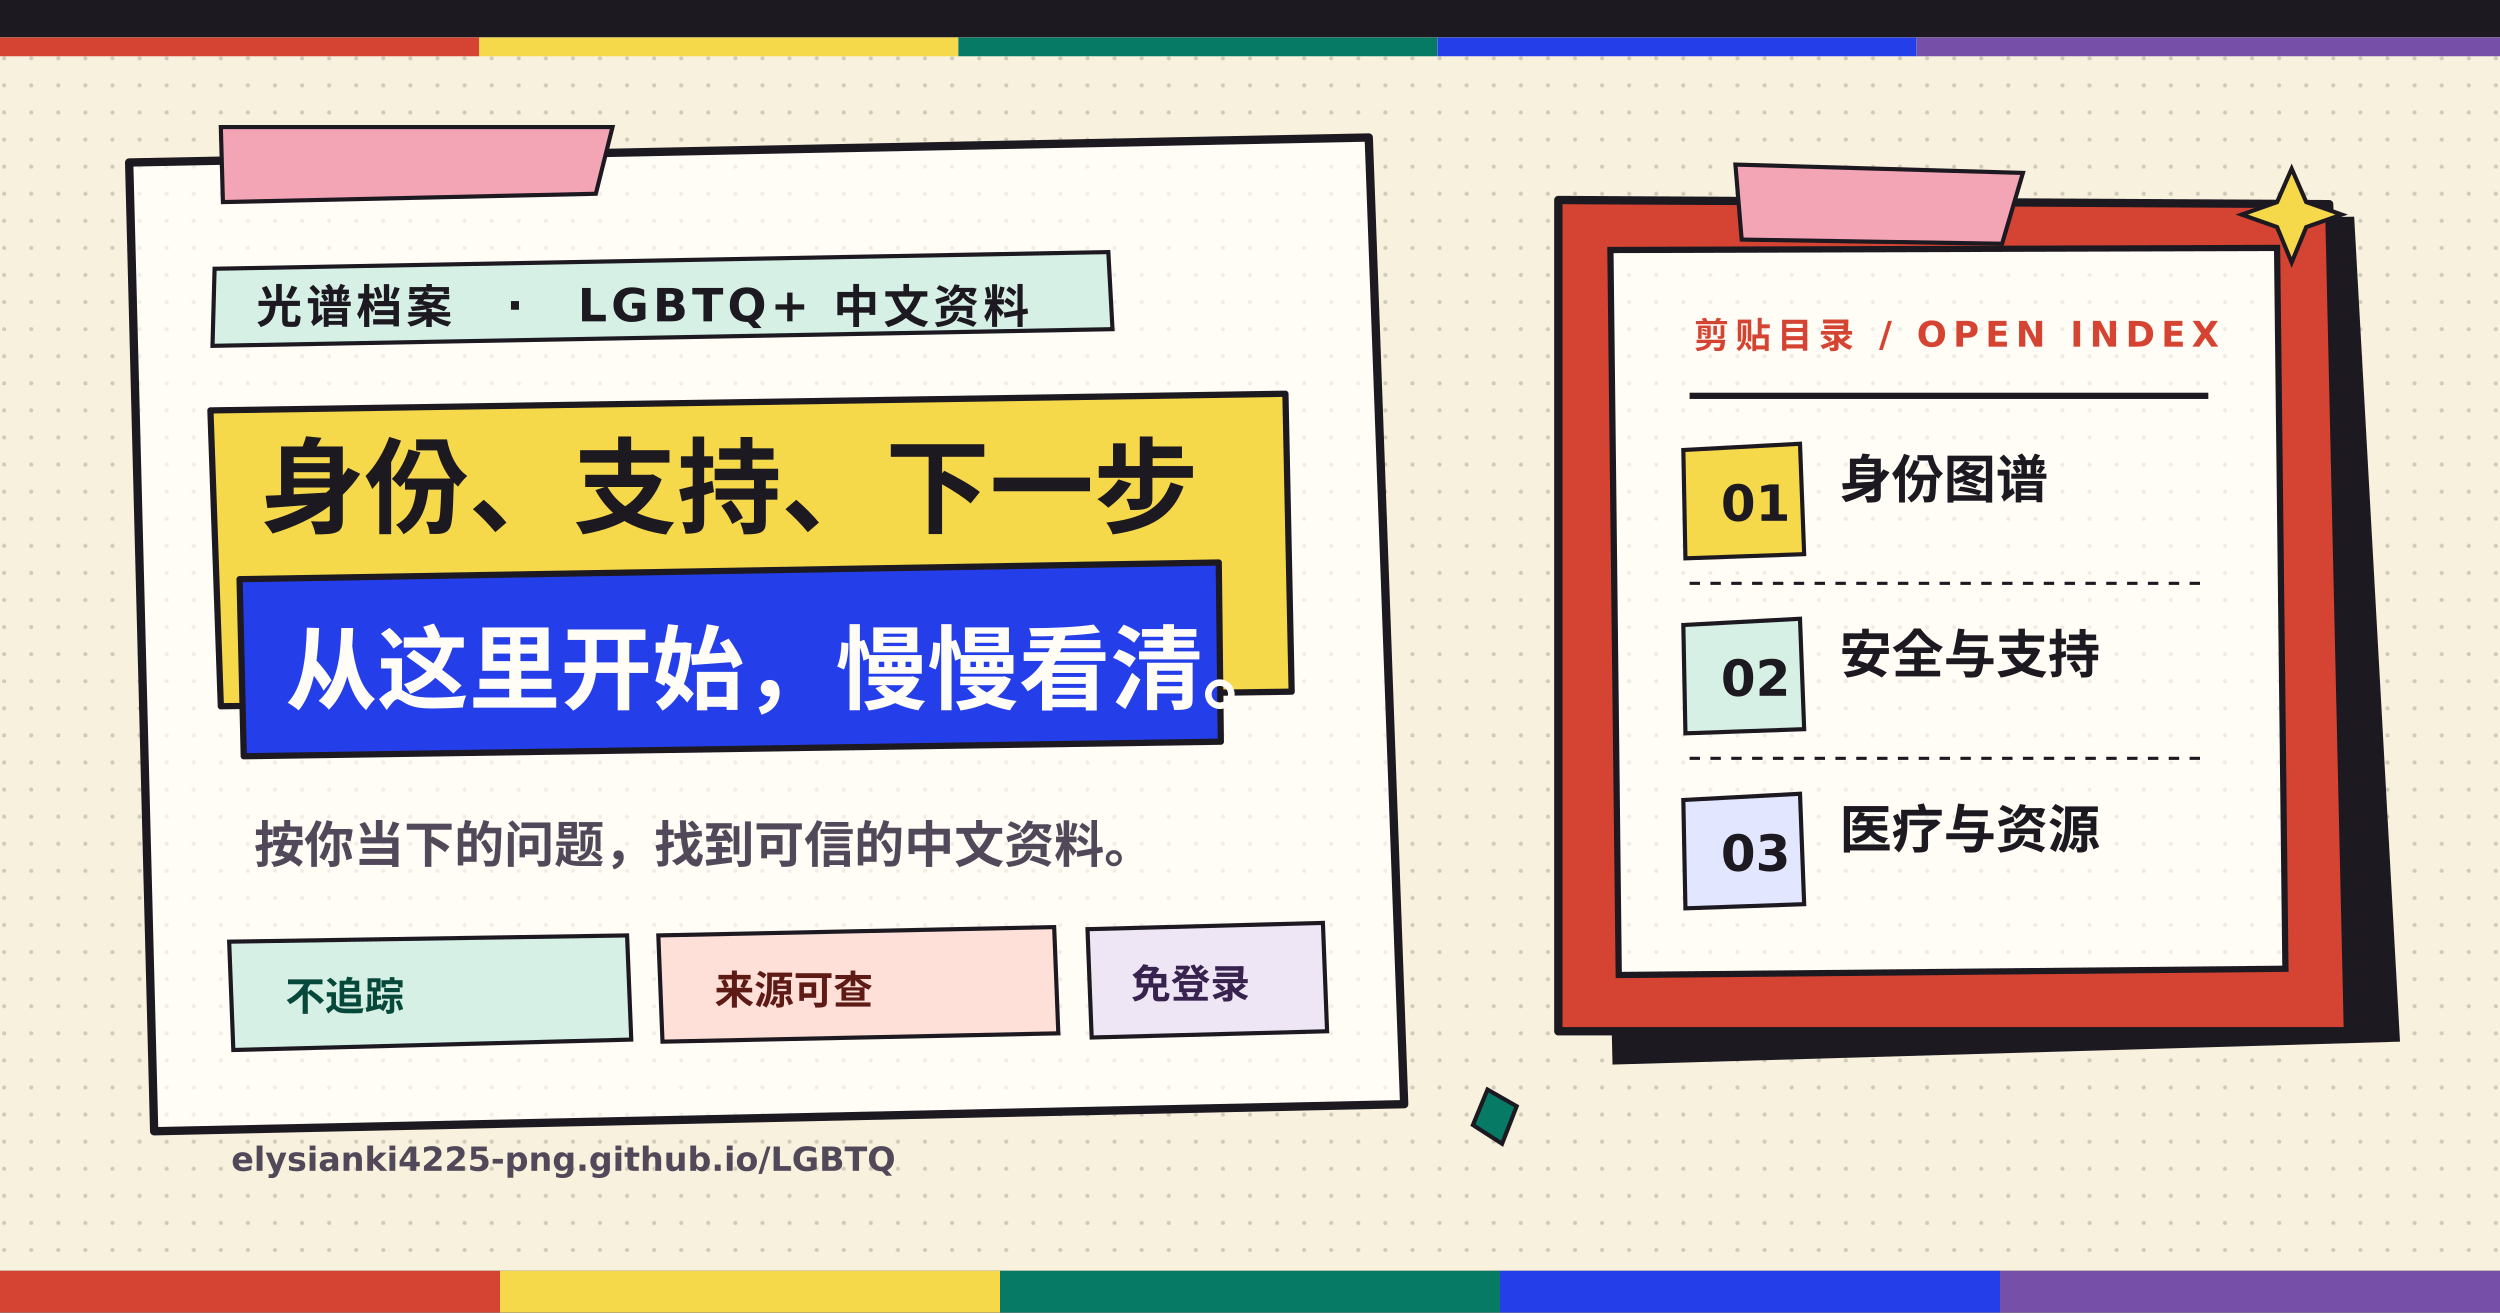
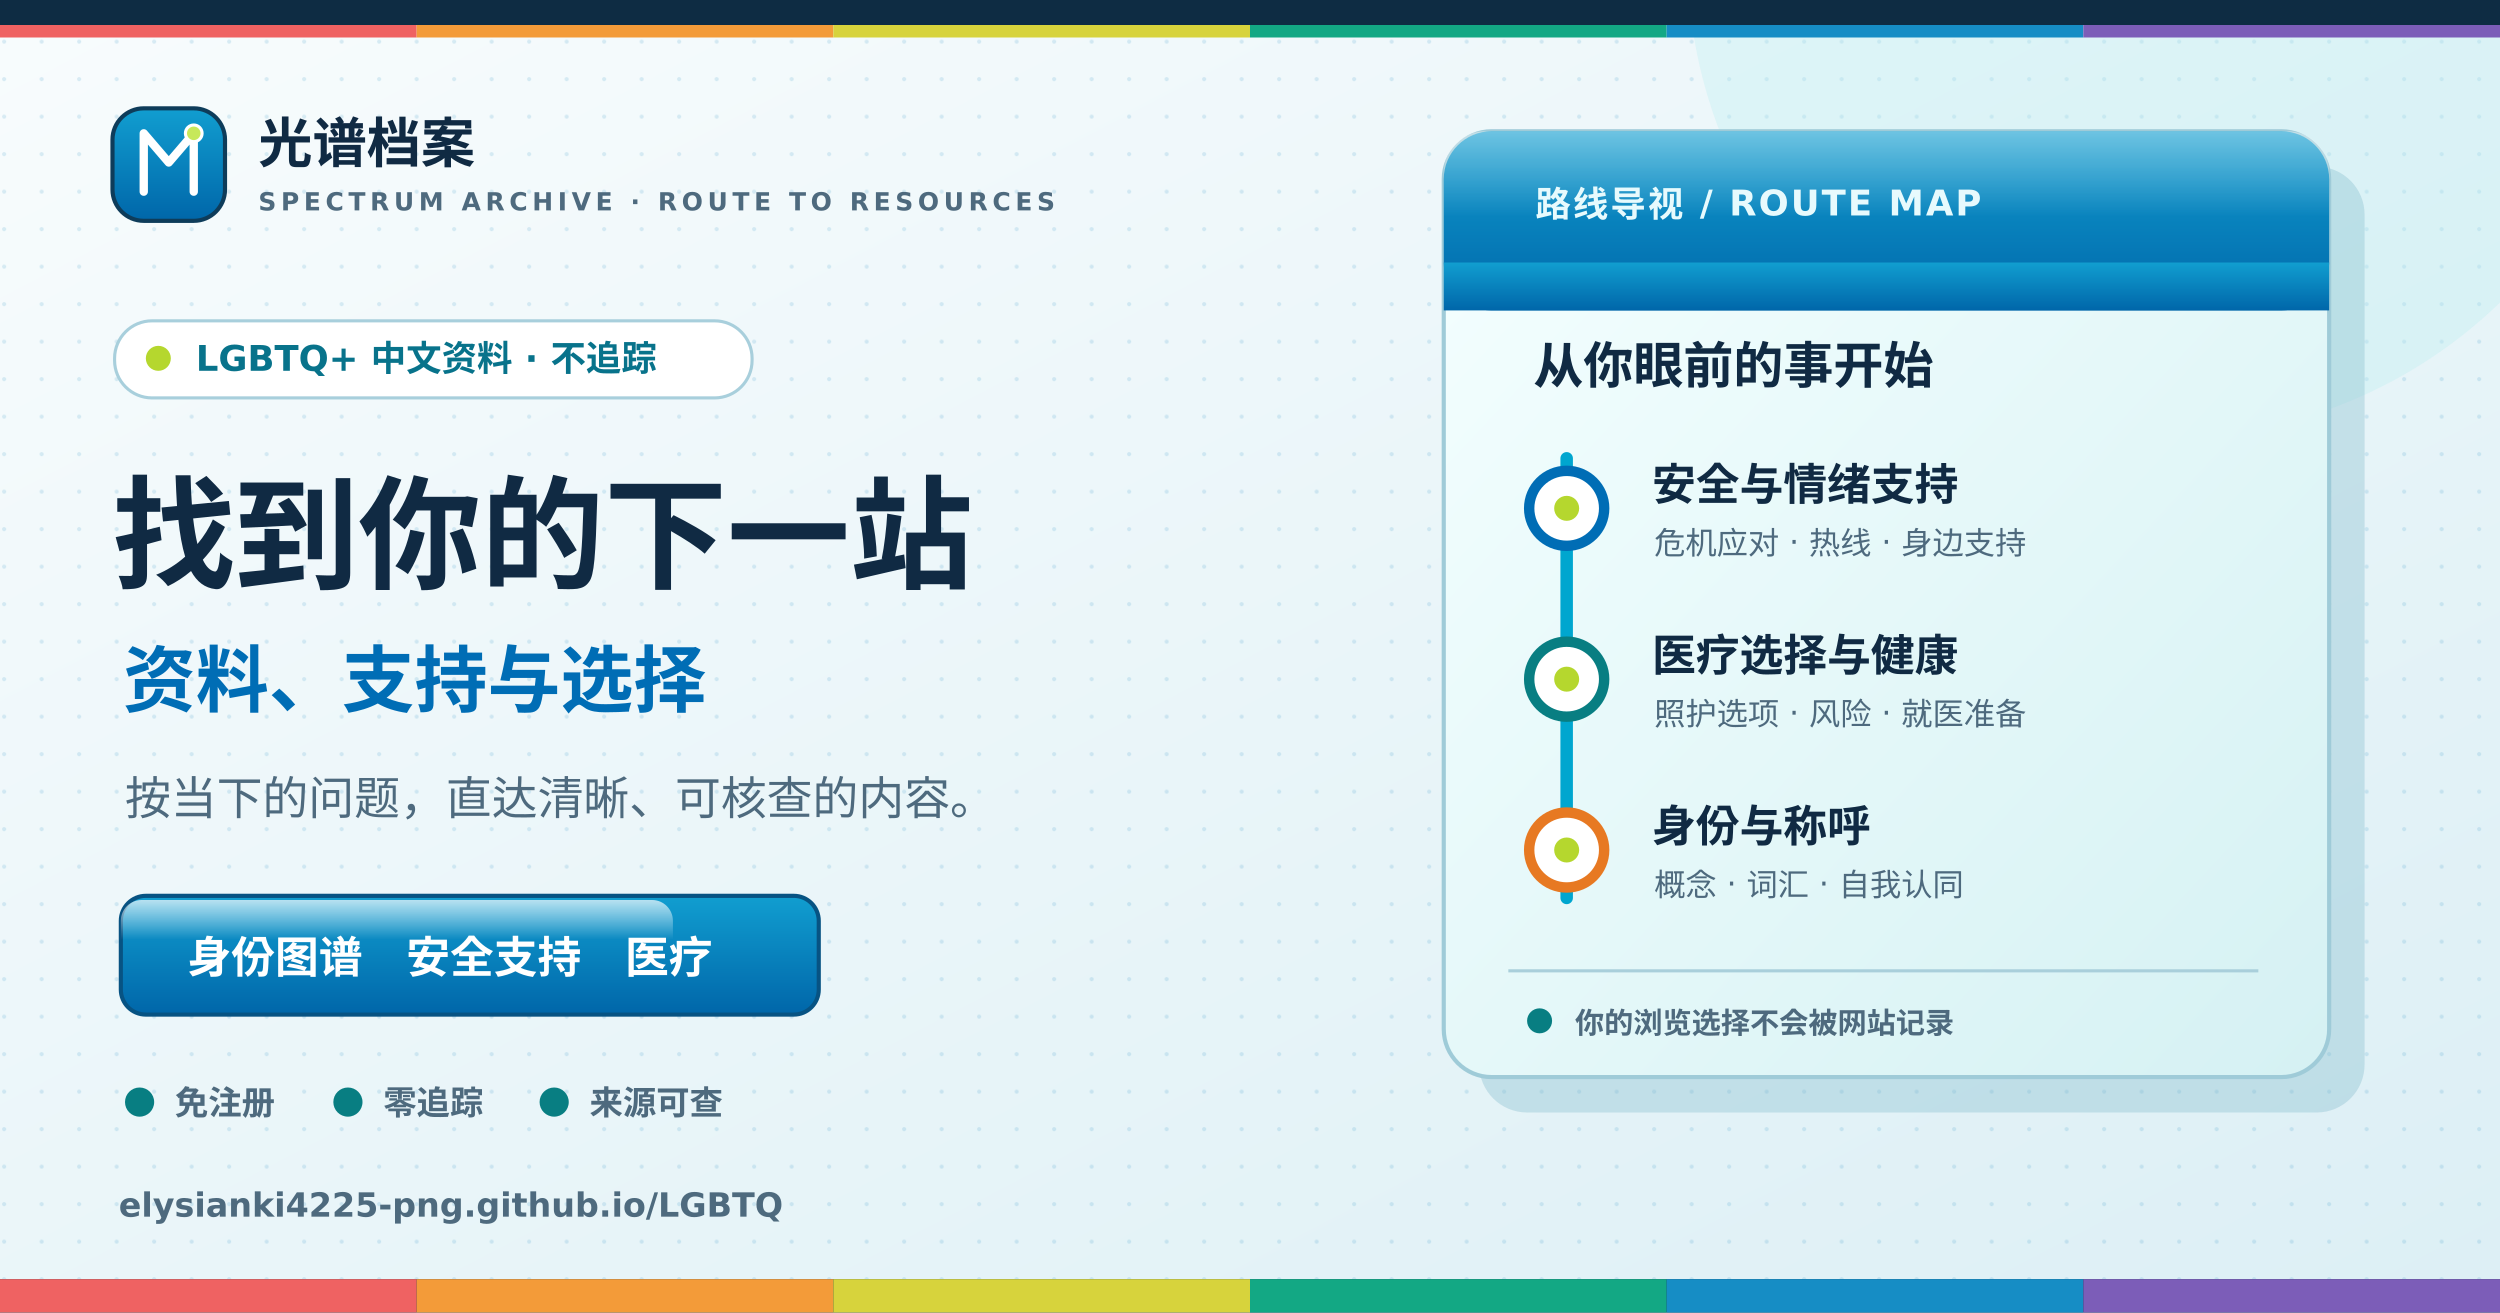
- <svg xmlns="http://www.w3.org/2000/svg" width="1200" height="630" viewBox="0 0 1200 630" role="img" aria-label="光谱档案：LGBTQ+ 中文资料与支持">
+ <svg xmlns="http://www.w3.org/2000/svg" width="1200" height="630" viewBox="0 0 1200 630" role="img" aria-label="光谱档案：LGBTQ+ 中文资料，找到你的下一站">
  <defs>
-     <pattern id="xerox" width="13" height="13" patternUnits="userSpaceOnUse">
-       <circle cx="2" cy="2" r="1" fill="#1C1921" opacity=".18" />
-     </pattern>
-     <pattern id="blue-hatch" width="10" height="10" patternUnits="userSpaceOnUse" patternTransform="rotate(35)">
-       <path d="M0 0v10" stroke="#1C1921" stroke-width="1" opacity=".2" />
+     <linearGradient id="sky" x1="0" y1="0" x2="1" y2="1">
+       <stop stop-color="#F8FCFD" />
+       <stop offset="1" stop-color="#DCEFF5" />
+     </linearGradient>
+     <linearGradient id="blue-panel" x1="0" y1="0" x2="0" y2="1">
+       <stop stop-color="#119ED0" />
+       <stop offset="1" stop-color="#0066A9" />
+     </linearGradient>
+     <linearGradient id="cyan-panel" x1="0" y1="0" x2="1" y2="1">
+       <stop stop-color="#F5FFFF" />
+       <stop offset="1" stop-color="#D5F1F3" />
+     </linearGradient>
+     <linearGradient id="gloss" x1="0" y1="0" x2="0" y2="1">
+       <stop stop-color="#FFFFFF" stop-opacity=".7" />
+       <stop offset="1" stop-color="#FFFFFF" stop-opacity="0" />
+     </linearGradient>
+     <pattern id="microdots" width="18" height="18" patternUnits="userSpaceOnUse">
+       <circle cx="2" cy="2" r="1" fill="#087DB8" opacity=".13" />
    </pattern>
  </defs>
-   <rect width="1200" height="630" fill="#F8F1DD" />
-   <rect width="1200" height="630" fill="url(#xerox)" />
-   <path d="M0 0h1200v18H0z" fill="#1C1921" />
-   <path d="M0 18h230v9H0z" fill="#D54432" />
-   <path d="M230 18h230v9H230z" fill="#F6D84B" />
-   <path d="M460 18h230v9H460z" fill="#067A64" />
-   <path d="M690 18h230v9H690z" fill="#243EEA" />
-   <path d="M920 18h280v9H920z" fill="#7650A8" />
-   <path d="M62 78 657 66l17 464-600 13Z" fill="#FFFDF5" stroke="#1C1921" stroke-width="4" stroke-linejoin="round" />
-   <path d="M62 78 657 66l17 464-600 13Z" fill="url(#xerox)" opacity=".38" />
-   <path d="m106 61 188 0-8 32-179 4Z" fill="#F4A5B5" stroke="#1C1921" stroke-width="2" />
-   <path d="M103 129 532 121l2 37-432 8Z" fill="#D7F0E5" stroke="#1C1921" stroke-width="2" />
-   <text x="123" y="155" font-family="Noto Sans SC,DejaVu Sans,sans-serif" font-size="22" font-weight="800" letter-spacing="2" fill="#1C1921">光谱档案　·　LGBTQ+ 中文资料</text>
-   <path d="m101 197 516-8 3 143-514 7Z" fill="#F6D84B" stroke="#1C1921" stroke-width="3" stroke-linejoin="round" />
-   <text x="125" y="252" font-family="Noto Sans SC,DejaVu Sans,sans-serif" font-size="50" font-weight="900" fill="#1C1921">身份、支持、下一步</text>
-   <path d="m115 278 470-8 1 86-469 7Z" fill="#243EEA" stroke="#1C1921" stroke-width="3" stroke-linejoin="round" />
-   <text x="137" y="337" font-family="Noto Sans SC,DejaVu Sans,sans-serif" font-size="44" font-weight="900" fill="#FFFDF5">从这里开始，慢慢看清。</text>
-   <text x="122" y="414" font-family="Noto Sans SC,DejaVu Sans,sans-serif" font-size="24" font-weight="600" fill="#514959">按你当下的问题，找到可信的中文资料。</text>
-   <path d="m110 452 191-3 2 50-191 5Z" fill="#D7F0E5" stroke="#1C1921" stroke-width="2" />
-   <text x="137" y="485" font-family="Noto Sans SC,DejaVu Sans,sans-serif" font-size="19" font-weight="800" fill="#064839">不追踪</text>
-   <path d="m316 449 190-4 2 51-190 4Z" fill="#FFE0D8" stroke="#1C1921" stroke-width="2" />
-   <text x="343" y="482" font-family="Noto Sans SC,DejaVu Sans,sans-serif" font-size="19" font-weight="800" fill="#5E1B16">来源可查</text>
-   <path d="m522 446 113-3 2 52-113 3Z" fill="#EEE5F5" stroke="#1C1921" stroke-width="2" />
-   <text x="543" y="479" font-family="Noto Sans SC,DejaVu Sans,sans-serif" font-size="19" font-weight="800" fill="#38234F">免登录</text>
-   <text x="111" y="562" font-family="DejaVu Sans,Arial,sans-serif" font-size="16" font-weight="700" fill="#514959">elysianki4225-png.github.io/LGBTQ</text>
-   <path d="m765 112 365-8 22 396-378 11Z" fill="#1C1921" />
-   <path d="m748 96 370 2 9 397-379 0Z" fill="#D54432" stroke="#1C1921" stroke-width="4" stroke-linejoin="round" />
-   <path d="m773 120 320-1 4 346-320 3Z" fill="#FFFDF5" stroke="#1C1921" stroke-width="3" />
-   <path d="m773 120 320-1 4 346-320 3Z" fill="url(#xerox)" opacity=".42" />
-   <path d="m833 79 138 4-10 34-125-2Z" fill="#F4A5B5" stroke="#1C1921" stroke-width="2" />
-   <text x="813" y="167" font-family="Noto Sans SC,DejaVu Sans,sans-serif" font-size="17" font-weight="900" letter-spacing="3" fill="#D54432">剪贴目录 / OPEN INDEX</text>
-   <path d="M811 190h249" stroke="#1C1921" stroke-width="3" />
-   <path d="m808 216 56-3 2 53-57 2Z" fill="#F6D84B" stroke="#1C1921" stroke-width="2" />
-   <text x="826" y="250" font-family="DejaVu Sans,Arial,sans-serif" font-size="24" font-weight="900" fill="#1C1921">01</text>
-   <text x="883" y="239" font-family="Noto Sans SC,DejaVu Sans,sans-serif" font-size="25" font-weight="900" fill="#1C1921">身份图谱</text>
-   <path d="M811 280h249" stroke="#1C1921" stroke-width="1.5" stroke-dasharray="5 5" />
-   <path d="m808 300 56-3 2 53-57 2Z" fill="#D7F0E5" stroke="#1C1921" stroke-width="2" />
-   <text x="826" y="334" font-family="DejaVu Sans,Arial,sans-serif" font-size="24" font-weight="900" fill="#1C1921">02</text>
-   <text x="883" y="323" font-family="Noto Sans SC,DejaVu Sans,sans-serif" font-size="25" font-weight="900" fill="#1C1921">安全与支持</text>
-   <path d="M811 364h249" stroke="#1C1921" stroke-width="1.5" stroke-dasharray="5 5" />
-   <path d="m808 384 56-3 2 53-57 2Z" fill="#E3E6FF" stroke="#1C1921" stroke-width="2" />
-   <text x="826" y="418" font-family="DejaVu Sans,Arial,sans-serif" font-size="24" font-weight="900" fill="#1C1921">03</text>
-   <text x="883" y="407" font-family="Noto Sans SC,DejaVu Sans,sans-serif" font-size="25" font-weight="900" fill="#1C1921">医疗与资源</text>
-   <path d="m1100 81 7 16 17 6-17 6-7 17-7-17-17-6 17-6Z" fill="#F6D84B" stroke="#1C1921" stroke-width="2" />
-   <path d="m714 523 14 8-7 18-14-9Z" fill="#067A64" stroke="#1C1921" stroke-width="2" />
-   <path d="M0 610h1200v20H0z" fill="#1C1921" />
-   <path d="M0 610h240v20H0z" fill="#D54432" />
-   <path d="M240 610h240v20H240z" fill="#F6D84B" />
-   <path d="M480 610h240v20H480z" fill="#067A64" />
-   <path d="M720 610h240v20H720z" fill="#243EEA" />
-   <path d="M960 610h240v20H960z" fill="#7650A8" />
+   <rect width="1200" height="630" fill="url(#sky)" />
+   <rect width="1200" height="630" fill="url(#microdots)" />
+   <circle cx="1040" cy="-20" r="230" fill="#BDEDF0" opacity=".35" />
+   <path d="M0 0h1200v12H0z" fill="#0E2C43" />
+   <path d="M0 12h200v6H0z" fill="#EF6262" />
+   <path d="M200 12h200v6H200z" fill="#F39B39" />
+   <path d="M400 12h200v6H400z" fill="#D7D33C" />
+   <path d="M600 12h200v6H600z" fill="#13A884" />
+   <path d="M800 12h200v6H800z" fill="#168DC5" />
+   <path d="M1000 12h200v6h-200z" fill="#7C5DB8" />
+   <rect x="54" y="52" width="54" height="54" rx="15" fill="url(#blue-panel)" stroke="#0E3C5A" stroke-width="2" />
+   <path d="M69 92V64l12 14 12-14v28" fill="none" stroke="#fff" stroke-width="4" stroke-linecap="round" stroke-linejoin="round" />
+   <circle cx="93" cy="64" r="4" fill="#C7E85A" stroke="#fff" stroke-width="1.5" />
+   <text x="124" y="78" font-family="Noto Sans SC,DejaVu Sans,sans-serif" font-size="26" font-weight="900" fill="#102A43">光谱档案</text>
+   <text x="124" y="101" font-family="DejaVu Sans,Arial,sans-serif" font-size="12" font-weight="800" letter-spacing="2.2" fill="#4E6A7E">SPECTRUM ARCHIVE · ROUTE TO RESOURCES</text>
+   <rect x="55" y="154" width="306" height="37" rx="18" fill="#FFFFFF" stroke="#A8CFDC" stroke-width="1.5" />
+   <circle cx="76" cy="172" r="6" fill="#B5D72E" />
+   <text x="94" y="178" font-family="Noto Sans SC,DejaVu Sans,sans-serif" font-size="17" font-weight="800" fill="#08738B">LGBTQ+ 中文资料 · 不追踪</text>
+   <text x="54" y="278" font-family="Noto Sans SC,DejaVu Sans,sans-serif" font-size="59" font-weight="900" fill="#102A43">找到你的下一站</text>
+   <text x="59" y="339" font-family="Noto Sans SC,DejaVu Sans,sans-serif" font-size="35" font-weight="850" fill="#006DB5">资料、支持与选择</text>
+   <text x="60" y="391" font-family="Noto Sans SC,DejaVu Sans,sans-serif" font-size="22" font-weight="500" fill="#4E6A7E">按当下的问题，直达清晰、可核查的内容。</text>
+   <rect x="58" y="430" width="335" height="57" rx="12" fill="url(#blue-panel)" stroke="#075383" stroke-width="2" />
+   <path d="M58 442a10 10 0 0 1 10-10h245a10 10 0 0 1 10 10v9H58Z" fill="url(#gloss)" />
+   <text x="90" y="467" font-family="Noto Sans SC,DejaVu Sans,sans-serif" font-size="21" font-weight="850" fill="#fff">身份图谱　安全支持　医疗</text>
+   <g font-family="Noto Sans SC,DejaVu Sans,sans-serif" font-size="16" font-weight="750" fill="#4E6A7E">
+     <circle cx="67" cy="529" r="7" fill="#087E82" />
+     <text x="84" y="535">免注册</text>
+     <circle cx="167" cy="529" r="7" fill="#087E82" />
+     <text x="184" y="535">零追踪</text>
+     <circle cx="266" cy="529" r="7" fill="#087E82" />
+     <text x="283" y="535">来源可查</text>
+   </g>
+   <text x="57" y="584" font-family="DejaVu Sans,Arial,sans-serif" font-size="16" font-weight="700" fill="#4E6A7E">elysianki4225-png.github.io/LGBTQ</text>
+   <rect x="710" y="80" width="425" height="454" rx="23" fill="#82B9CA" opacity=".35" />
+   <rect x="693" y="63" width="425" height="454" rx="23" fill="url(#cyan-panel)" stroke="#9FCBD8" stroke-width="2" />
+   <rect x="693" y="63" width="425" height="86" rx="23" fill="url(#blue-panel)" />
+   <path d="M693 126v23h425v-23Z" fill="url(#blue-panel)" />
+   <path d="M693 83a20 20 0 0 1 20-20h385a20 20 0 0 1 20 20v21H693Z" fill="url(#gloss)" opacity=".55" />
+   <text x="737" y="104" font-family="Noto Sans SC,DejaVu Sans,sans-serif" font-size="17" font-weight="800" letter-spacing="1" fill="#E7FAFD">路线导视 / ROUTE MAP</text>
+   <text x="736" y="184" font-family="Noto Sans SC,DejaVu Sans,sans-serif" font-size="24" font-weight="900" fill="#102A43">从你眼前的事开始</text>
+   <path d="M752 220v211" stroke="#00A6CF" stroke-width="6" stroke-linecap="round" />
+   <circle cx="752" cy="244" r="18" fill="#fff" stroke="#006DB5" stroke-width="5" />
+   <circle cx="752" cy="244" r="6" fill="#B5D72E" />
+   <text x="793" y="240" font-family="Noto Sans SC,DejaVu Sans,sans-serif" font-size="21" font-weight="850" fill="#102A43">安全与情绪支持</text>
+   <text x="794" y="266" font-family="Noto Sans SC,DejaVu Sans,sans-serif" font-size="15" fill="#4E6A7E">危机应对 · 热线 · 身边支持</text>
+   <circle cx="752" cy="326" r="18" fill="#fff" stroke="#087E82" stroke-width="5" />
+   <circle cx="752" cy="326" r="6" fill="#B5D72E" />
+   <text x="793" y="322" font-family="Noto Sans SC,DejaVu Sans,sans-serif" font-size="21" font-weight="850" fill="#102A43">医疗选择与健康</text>
+   <text x="794" y="348" font-family="Noto Sans SC,DejaVu Sans,sans-serif" font-size="15" fill="#4E6A7E">照护选项 · 风险 · 就医准备</text>
+   <circle cx="752" cy="408" r="18" fill="#fff" stroke="#E77922" stroke-width="5" />
+   <circle cx="752" cy="408" r="6" fill="#B5D72E" />
+   <text x="793" y="404" font-family="Noto Sans SC,DejaVu Sans,sans-serif" font-size="21" font-weight="850" fill="#102A43">身份与称呼</text>
+   <text x="794" y="430" font-family="Noto Sans SC,DejaVu Sans,sans-serif" font-size="15" fill="#4E6A7E">概念 · 词汇 · 自我认同</text>
+   <path d="M724 466h360" stroke="#A9CFDB" stroke-width="1.5" />
+   <circle cx="739" cy="490" r="6" fill="#087E82" />
+   <text x="756" y="496" font-family="Noto Sans SC,DejaVu Sans,sans-serif" font-size="14" font-weight="650" fill="#4E6A7E">你的浏览选择不会被网站记录</text>
+   <path d="M0 614h1200v16H0z" fill="#0E2C43" />
+   <path d="M0 614h200v16H0z" fill="#EF6262" />
+   <path d="M200 614h200v16H200z" fill="#F39B39" />
+   <path d="M400 614h200v16H400z" fill="#D7D33C" />
+   <path d="M600 614h200v16H600z" fill="#13A884" />
+   <path d="M800 614h200v16H800z" fill="#168DC5" />
+   <path d="M1000 614h200v16h-200z" fill="#7C5DB8" />
</svg>
